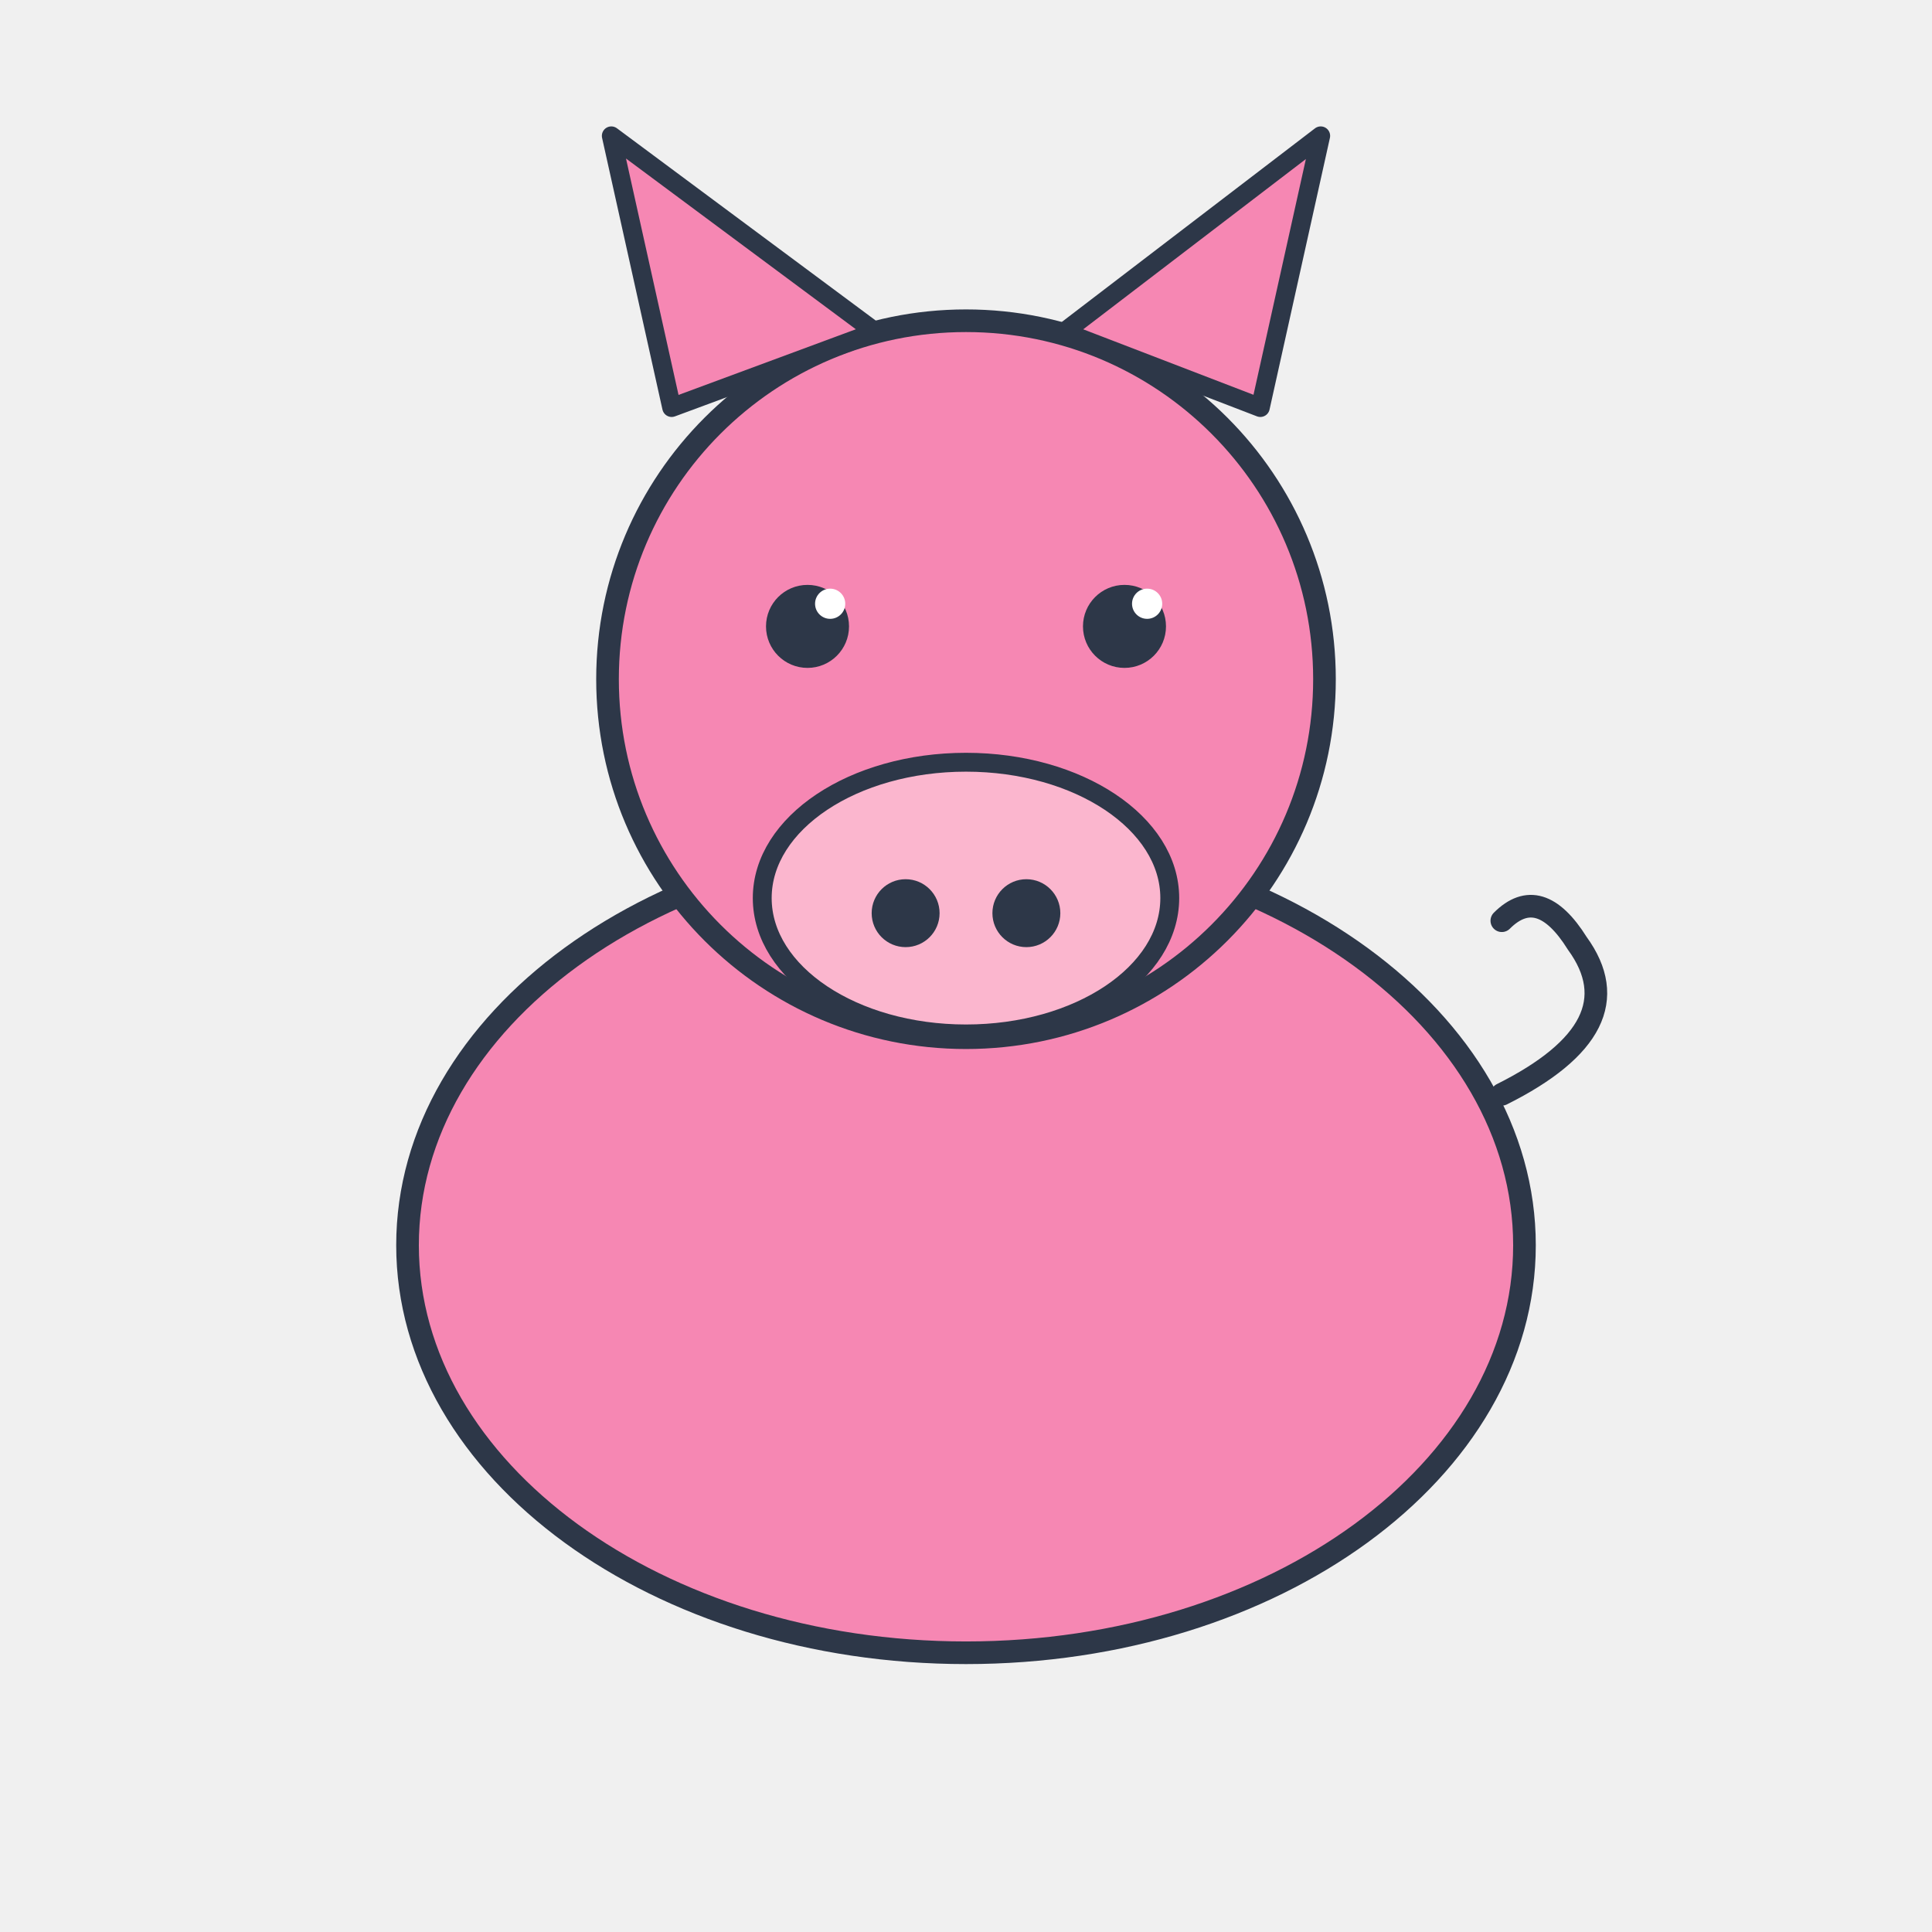
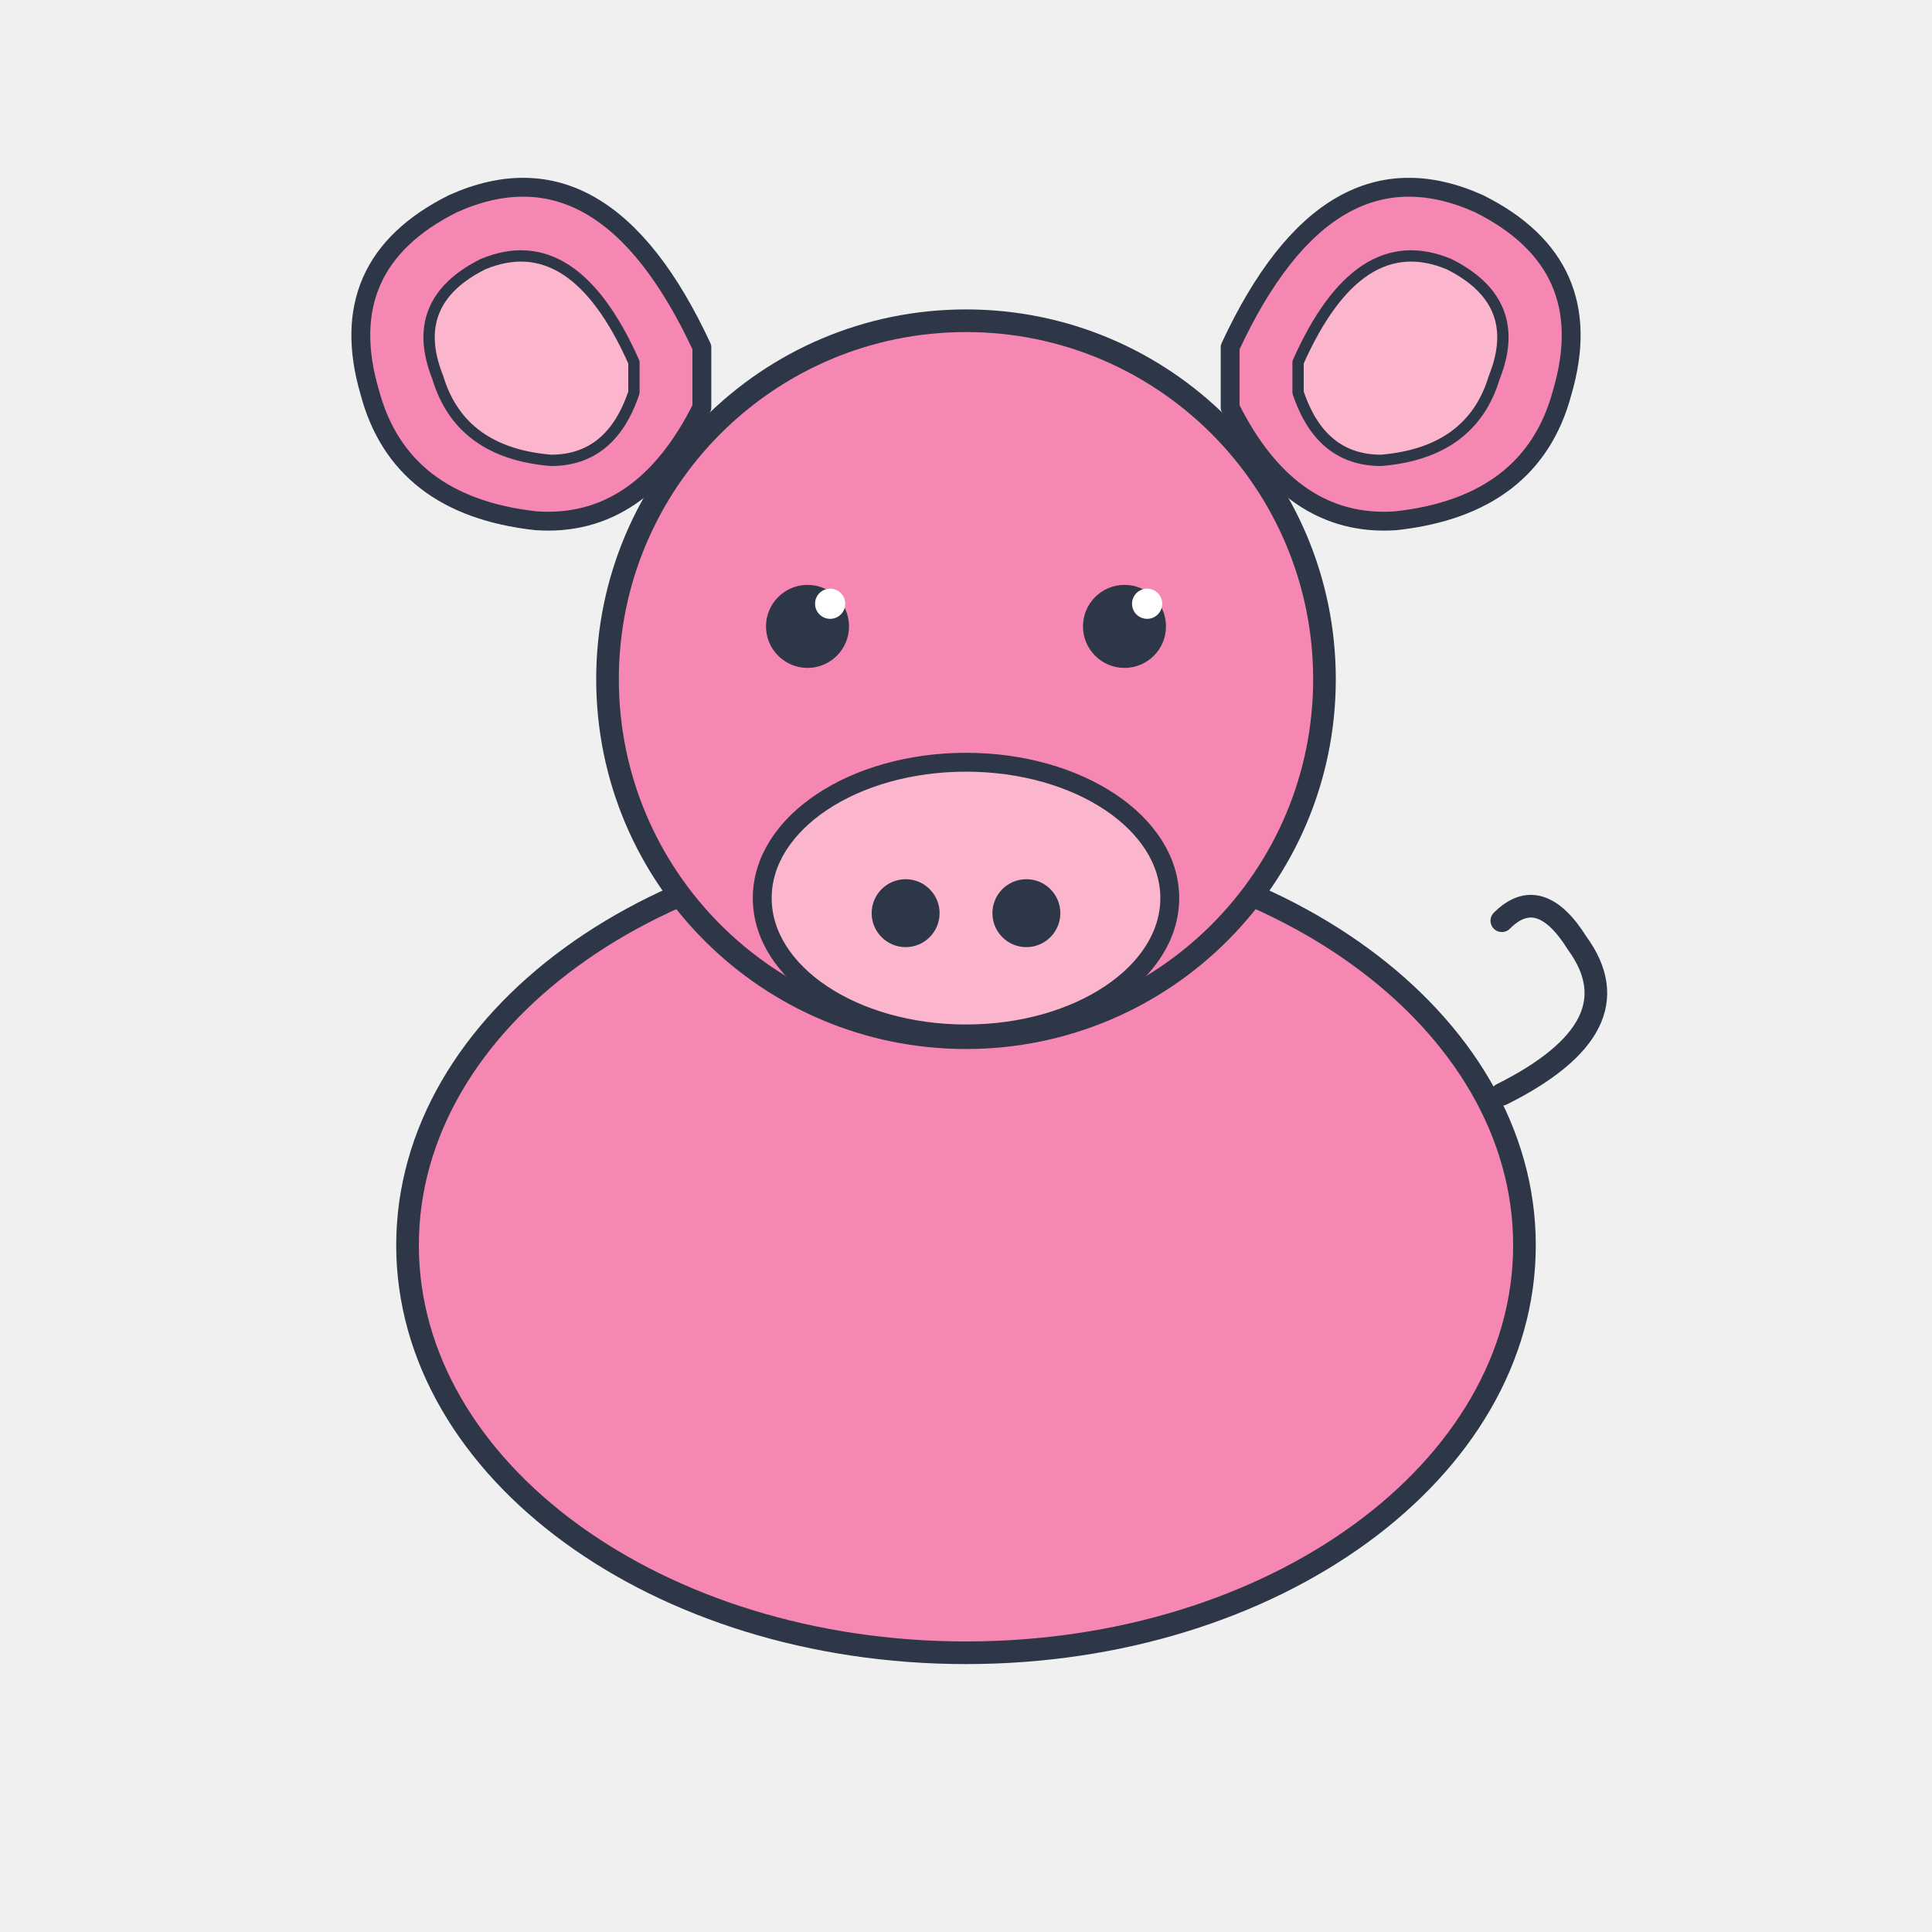
<svg xmlns="http://www.w3.org/2000/svg" viewBox="0 0 512 512">
  <ellipse cx="256" cy="330" rx="148" ry="108" fill="#F687B3" stroke="#2D3748" stroke-width="6" />
  <circle cx="256" cy="180" r="95" fill="#F687B3" stroke="#2D3748" stroke-width="6" />
-   <polygon points="178,108 162,36 232,88" fill="#F687B3" stroke="#2D3748" stroke-width="5" stroke-linejoin="round" />
-   <polygon points="334,108 350,36 282,88" fill="#F687B3" stroke="#2D3748" stroke-width="5" stroke-linejoin="round" />
+   <path d="M 186 92 Q 160 36 120 54 Q 88 70 98 104 Q 106 134 142 138 Q 170 140 186 108 Z" fill="#F687B3" stroke="#2D3748" stroke-width="5" stroke-linejoin="round" />
+   <path d="M 326 92 Q 352 36 392 54 Q 424 70 414 104 Q 406 134 370 138 Q 342 140 326 108 Z" fill="#F687B3" stroke="#2D3748" stroke-width="5" stroke-linejoin="round" />
+   <path d="M 168 96 Q 152 60 128 70 Q 108 80 116 100 Q 122 120 146 122 Q 162 122 168 104 Z" fill="#FBB6CE" stroke="#2D3748" stroke-width="3" stroke-linejoin="round" />
+   <path d="M 344 96 Q 360 60 384 70 Q 404 80 396 100 Q 390 120 366 122 Q 350 122 344 104 Z" fill="#FBB6CE" stroke="#2D3748" stroke-width="3" stroke-linejoin="round" />
  <ellipse cx="256" cy="238" rx="54" ry="36" fill="#FBB6CE" stroke="#2D3748" stroke-width="5" />
  <circle cx="240" cy="242" r="9" fill="#2D3748" />
  <circle cx="272" cy="242" r="9" fill="#2D3748" />
  <circle cx="214" cy="166" r="11" fill="#2D3748" />
  <circle cx="220" cy="160" r="4" fill="#FFFFFF" />
  <circle cx="298" cy="166" r="11" fill="#2D3748" />
  <circle cx="304" cy="160" r="4" fill="#FFFFFF" />
  <path d="M 398 290 Q 434 272 418 250 Q 408 234 398 244" fill="none" stroke="#2D3748" stroke-width="6" stroke-linecap="round" />
</svg>
